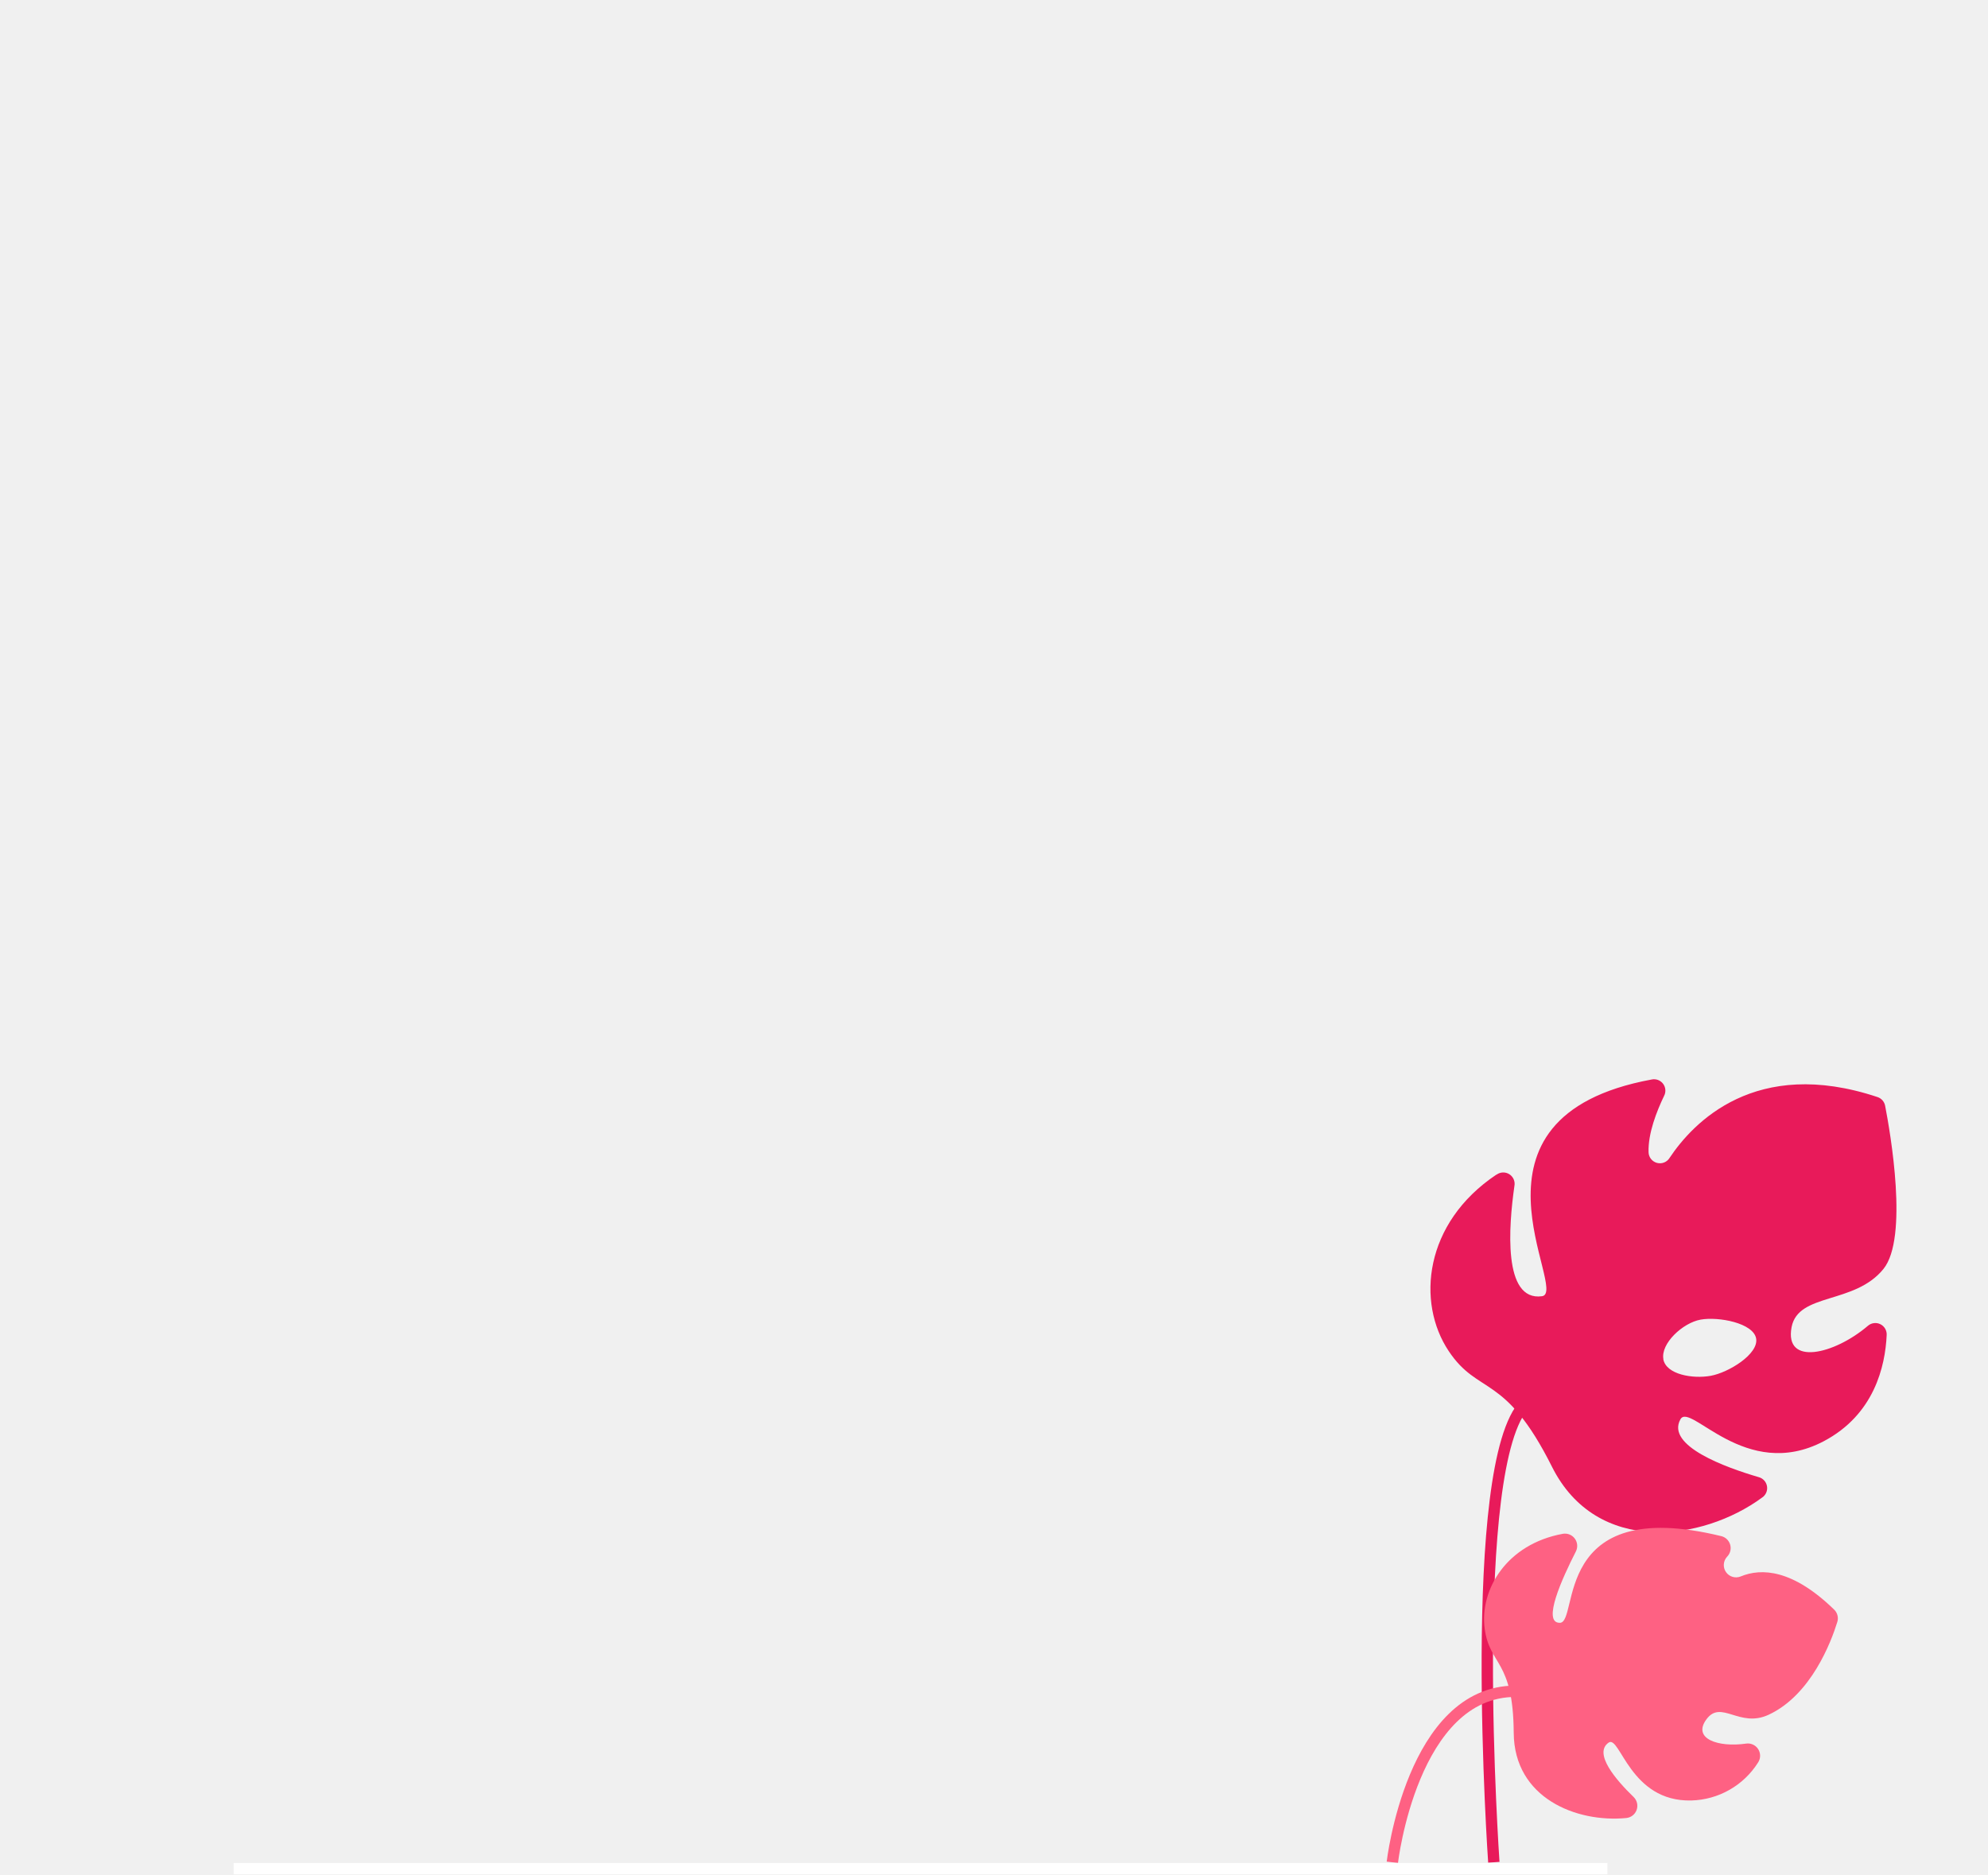
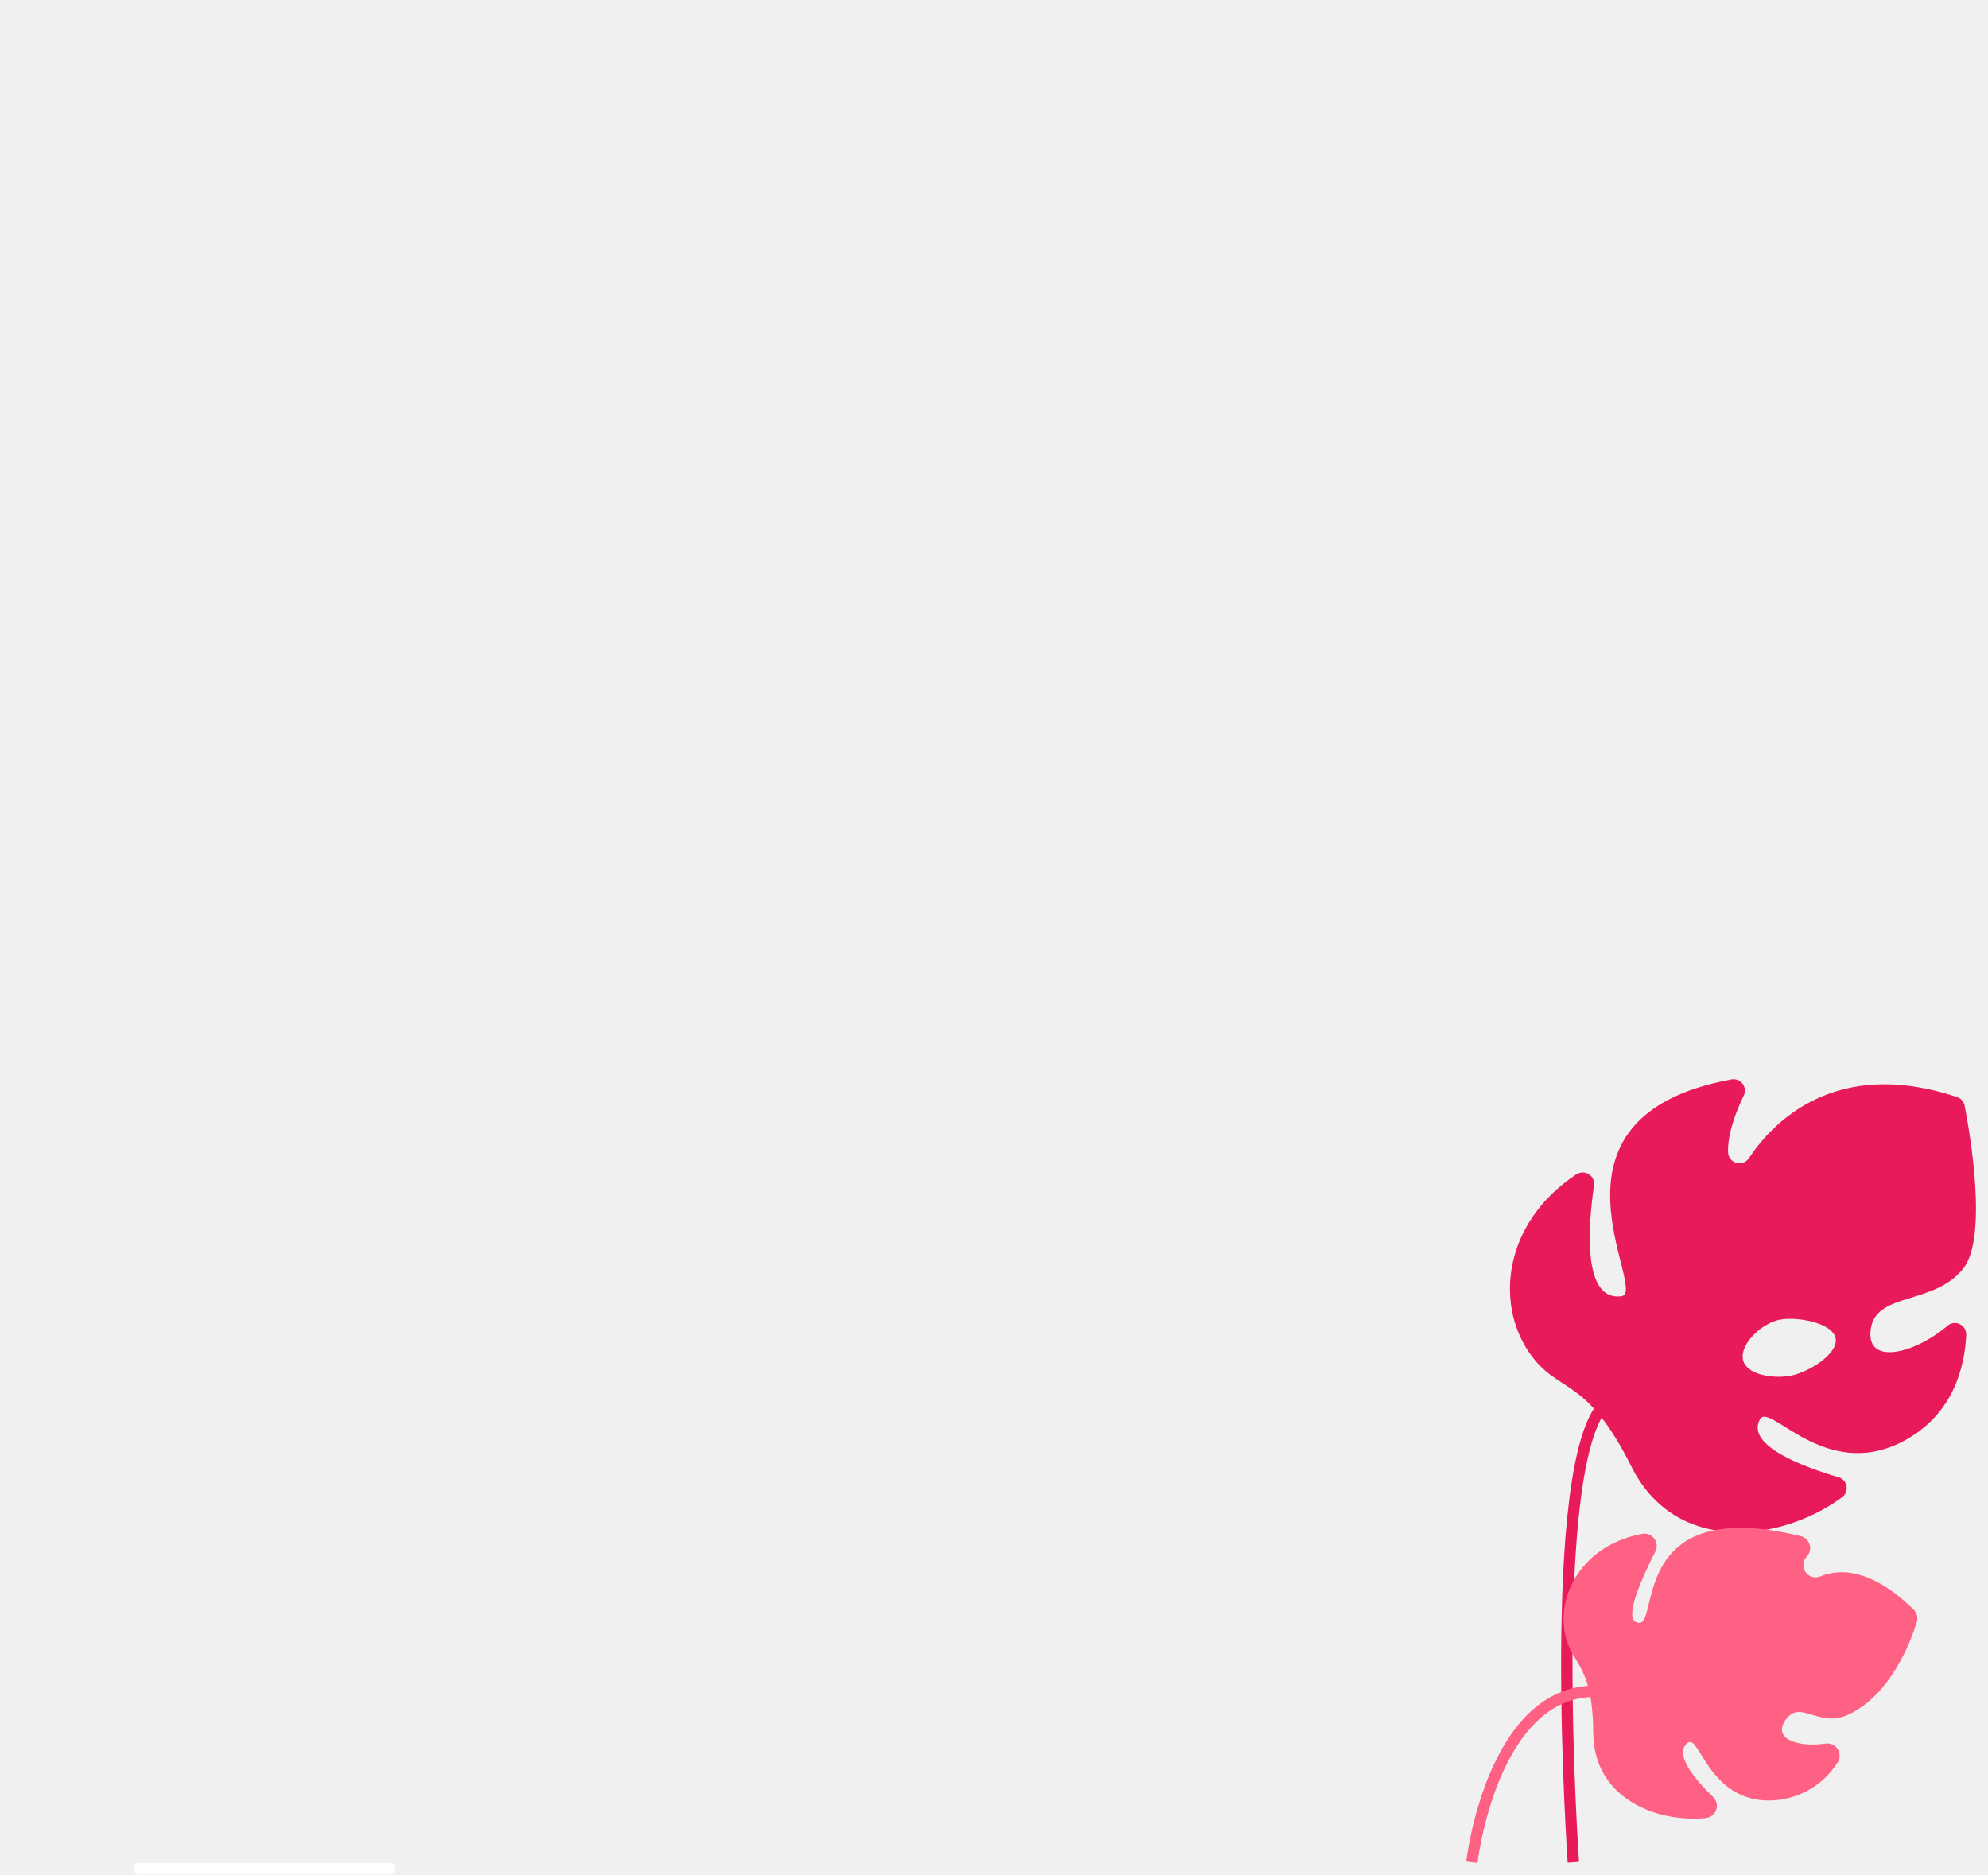
- <svg xmlns="http://www.w3.org/2000/svg" xmlns:xlink="http://www.w3.org/1999/xlink" viewBox="0 0 350 330">
-   <defs>
-     <path id="Vector_24" d="M21 30C45.19 20.76 50.8 14.16 50.42 9.56C49.18 -5.57 -19.27 -29.22 -62 3C-64.93 5.21 -93.66 27.52 -91 57C-87.46 96.18 -31.17 118.15 -15.3 124.35C38.35 145.29 79.13 133.14 86.48 151.53C89.37 158.78 87.26 171.22 65 194" stroke="black" stroke-miterlimit="10" />
-   </defs>
-   <g id="plant-front">
+ <svg xmlns="http://www.w3.org/2000/svg" viewBox="-14 0 350 330">
+   <g>
    <path d="M263.47,206.82a2,2,0,0,1,3.15,2c-1,7-2.07,20.33,4.85,19.4,4.94-.66-16.65-31.53,19.32-38.16a2,2,0,0,1,2.18,2.89c-1.32,2.74-2.83,6.61-2.73,9.9a2,2,0,0,0,3.71,1c4.1-6.15,15.1-17.86,36.59-10.7a2,2,0,0,1,1.35,1.54c0.93,4.8,4.13,23.24-.29,28.72-5.09,6.31-15,4.14-16.18,10.25-1.3,6.91,7.51,4.82,13.42-.22a2,2,0,0,1,3.32,1.64c-0.25,5.45-2.18,14-11.12,18.69-13.78,7.21-23.48-7-25.19-3.88-2.59,4.66,7.94,8.47,13.78,10.18a2,2,0,0,1,.61,3.59c-10.52,7.74-29.13,10.28-37-5.41-8.3-16.59-12.93-12.49-18.19-20.38-5.71-8.57-4.33-22.54,8.38-31.05m29.4,32.47c0.5,2.73,5.2,3.51,8.35,2.94s8.47-3.83,8-6.56-6.62-3.9-9.78-3.33-7.05,4.22-6.55,6.95" fill="#e81a5a">
-       <animateTransform attributeName="transform" type="rotate" values="-3 267 247; 4 267 247; -3 267 247;" dur="1400ms" calcMode="spline" keySplines="0.33, 0, 0.67, 1; 0.33, 0, 0.67, 1" repeatCount="indefinite" />
+       <animateTransform attributeType="XML" attributeName="transform" type="rotate" repeatCount="indefinite" values="0 260 230; 5 260 230; 0 260 230" dur="1.5s" />
    </path>
    <path d="M263,327.88s-4.91-70.27,5.54-80.72" fill="none" stroke="#e81a5a" stroke-miterlimit="10" stroke-width="2" />
  </g>
-   <g id="clouds" opacity="0">
-     <animate attributeType="CSS" attributeName="opacity" to="1" dur="150ms" fill="freeze" accumulate="sum" />
-     <animate attributeType="CSS" attributeName="opacity" to="0" dur="360ms" fill="freeze" begin="1s" />
-     <g id="cloud-one">
-       <animateMotion dur="400ms" values="40 0; 0 0" fill="freeze" />
-       <animateMotion dur="360ms" values="0 0; 0 -40" fill="freeze" begin="1s" />
+   <g>
+     <g id="suitcaseWithParachute" opacity="0" transform="translate(-220, -275)">
+       <g id="suitcase">
+         <path d="M251.89,328.88a3.54,3.54,0,0,0,3.53-3.53v-5.07a3.53,3.53,0,1,0-7.06,0v5.07a3.55,3.55,0,0,0,3.53,3.53" fill="#a67ee5" />
+         <path d="M251.89,328.88a3.54,3.54,0,0,0,3.53-3.53v-5.07a3.53,3.53,0,1,0-7.06,0v5.07A3.55,3.55,0,0,0,251.89,328.88Z" fill="none" stroke="#fff" stroke-miterlimit="10" stroke-width="2" />
+         <path d="M176.35,328.88a3.54,3.54,0,0,0,3.53-3.53v-5.07a3.53,3.53,0,1,0-7.06,0v5.07a3.54,3.54,0,0,0,3.53,3.53" fill="#a67ee5" />
+         <path d="M176.35,328.88a3.54,3.54,0,0,0,3.53-3.53v-5.07a3.53,3.53,0,1,0-7.06,0v5.07A3.54,3.54,0,0,0,176.35,328.88Z" fill="none" stroke="#fff" stroke-miterlimit="10" stroke-width="2" />
+         <path d="M170.92,320.29h74.5a11.38,11.38,0,0,0,11.35-11.35V242.86a11.38,11.38,0,0,0-11.35-11.35h-74.5a11.38,11.38,0,0,0-11.35,11.35v66.08a11.38,11.38,0,0,0,11.35,11.35" fill="#a67ee5" />
+         <rect x="159.57" y="231.51" width="97.2" height="88.78" rx="11.35" ry="11.35" fill="none" stroke="#fff" stroke-miterlimit="10" stroke-width="2" />
+         <path d="M199.26,219.15h32.4a4.09,4.09,0,0,1,4.08,4.08v16a1.19,1.19,0,0,1-1.19,1.19h-2.7a1.19,1.19,0,0,1-1.19-1.19V224.86a1.27,1.27,0,0,0-1.27-1.27H201.53a1.27,1.27,0,0,0-1.27,1.27v14.38a1.19,1.19,0,0,1-1.19,1.19h-2.7a1.19,1.19,0,0,1-1.19-1.19v-16a4.1,4.1,0,0,1,4.09-4.08" fill="#a67ee5" />
+         <path d="M199.26,219.15h32.4a4.09,4.09,0,0,1,4.08,4.08v16a1.19,1.19,0,0,1-1.19,1.19h-2.7a1.19,1.19,0,0,1-1.19-1.19V224.86a1.27,1.27,0,0,0-1.27-1.27H201.53a1.27,1.27,0,0,0-1.27,1.27v14.38a1.19,1.19,0,0,1-1.19,1.19h-2.7a1.19,1.19,0,0,1-1.19-1.19v-16A4.1,4.1,0,0,1,199.26,219.15Z" fill="none" stroke="#fff" stroke-miterlimit="10" stroke-width="2" />
+         <path d="M185.34,320.29h74.5a11.38,11.38,0,0,0,11.35-11.35V242.86a11.38,11.38,0,0,0-11.35-11.35h-74.5A11.38,11.38,0,0,0,174,242.86v66.08a11.39,11.39,0,0,0,11.35,11.35" fill="#a67ee5" />
+         <path d="M185.34,320.29h74.5a11.38,11.38,0,0,0,11.35-11.35V242.86a11.38,11.38,0,0,0-11.35-11.35h-74.5A11.38,11.38,0,0,0,174,242.86v66.08A11.39,11.39,0,0,0,185.34,320.29Z" fill="none" stroke="#fff" stroke-miterlimit="10" stroke-width="2" />
+         <line x1="254.22" y1="252.43" x2="190.97" y2="252.43" fill="none" stroke="#fff" stroke-linecap="round" stroke-miterlimit="10" stroke-width="2" />
+         <line x1="254.22" y1="275.9" x2="190.97" y2="275.9" fill="none" stroke="#fff" stroke-linecap="round" stroke-miterlimit="10" stroke-width="2" />
+         <line x1="254.22" y1="299.38" x2="190.97" y2="299.38" fill="none" stroke="#fff" stroke-linecap="round" stroke-miterlimit="10" stroke-width="2" />
+         <path d="M168.12,253.68h0.67v44.46h-0.67a3.53,3.53,0,0,1-3.52-3.51V257.2a3.52,3.52,0,0,1,3.52-3.52" fill="#a67ee5" />
+         <path d="M168.12,253.68h0.67v44.46h-0.67a3.53,3.53,0,0,1-3.52-3.51V257.2A3.52,3.52,0,0,1,168.12,253.68Z" fill="none" stroke="#fff" stroke-miterlimit="10" stroke-width="2" />
+       </g>
+       <g id="parachute">
+         <line x1="215.46" y1="218.86" x2="159.87" y2="139.03" fill="none" stroke="#fff" stroke-linecap="round" stroke-linejoin="round" stroke-width="2" />
+         <line x1="215.46" y1="218.86" x2="196.93" y2="139.03" fill="none" stroke="#fff" stroke-linecap="round" stroke-linejoin="round" stroke-width="2" />
+         <line x1="233.99" y1="139.03" x2="215.46" y2="218.86" fill="none" stroke="#fff" stroke-linecap="round" stroke-linejoin="round" stroke-width="2" />
+         <line x1="271.04" y1="139.03" x2="215.46" y2="218.86" fill="none" stroke="#fff" stroke-linecap="round" stroke-linejoin="round" stroke-width="2" />
+         <path d="M215.46,83.44A55.58,55.58,0,0,1,271,139c0-6.76-8.3-12.25-18.53-12.25s-18.31,5.35-18.52,12c0,0.08,0,.17,0,0.26,0-6.76-8.3-12.25-18.53-12.25s-18.54,5.49-18.54,12.25c0-.09,0-0.17,0-0.26-0.22-6.64-8.42-12-18.52-12s-18.52,5.49-18.52,12.25a55.58,55.58,0,0,1,55.59-55.59m0-1.66A57.31,57.31,0,0,0,158.22,139a1.66,1.66,0,1,0,3.32,0c0-5.84,7.57-10.59,16.87-10.59,9.11,0,16.68,4.66,16.86,10.38V139a1.66,1.66,0,0,0,3.32,0c0-5.84,7.57-10.59,16.87-10.59s16.87,4.75,16.87,10.59a1.66,1.66,0,0,0,3.32,0v-0.21c0.18-5.73,7.74-10.39,16.86-10.39,9.3,0,16.87,4.75,16.87,10.59a1.66,1.66,0,1,0,3.32,0,57.3,57.3,0,0,0-57.23-57.25" fill="#fff" />
+         <path d="M215.46,83.44c9.92,0,18,20.9,18.54,55.33,0.21-6.65,8.41-12,18.52-12S271,132.27,271,139a55.59,55.59,0,0,0-55.59-55.59" fill="#e81a5a" />
+         <path d="M215.45,83.44A55.58,55.58,0,0,0,159.87,139c0-6.76,8.3-12.25,18.52-12.25s18.3,5.35,18.52,12c0.52-34.43,8.61-55.32,18.53-55.32" fill="#fe6183" />
+         <path d="M215.46,83.44c-9.93,0-18,20.9-18.54,55.32,0,0.09,0,.17,0,0.26,0-6.76,8.3-12.25,18.53-12.25S234,132.27,234,139c0-.09,0-0.17,0-0.26-0.51-34.43-8.6-55.33-18.52-55.33" fill="#f7396b" />
+       </g>
+       <animateTransform begin="clouds.end" attributeType="XML" attributeName="transform" type="rotate" values="30; -30; 20; 18.29; -6.48; 0" dur="3s" fill="freeze" additive="sum" />
+       <animate begin="clouds.end" attributeType="CSS" attributeName="opacity" from="0" to="1" dur="0.01s" fill="freeze" />
+     </g>
+     <animateTransform begin="clouds.end" attributeName="transform" type="scale" from="0" to="1" dur="3s" fill="freeze" additive="sum" />
+     <animateMotion begin="clouds.end" dur="3s" fill="freeze" path="M179,111c24.19-9.24,29.8-15.84,29.42-20.44C207.18,75.43,138.73,51.78,96,84c-2.93,2.21-31.66,24.52-29,54,3.54,39.18,59.83,61.15,75.7,67.35,53.65,20.94,94.43,8.79,101.78,27.18,2.89,7.25.78,19.69-21.48,42.47">
+     </animateMotion>
+   </g>
+   <g opacity="0">
+     <g>
      <line x1="65.43" y1="77.72" x2="105.21" y2="77.72" fill="none" stroke="#fff" stroke-linecap="round" stroke-miterlimit="10" stroke-width="2" />
      <path d="M85.22,67.45H57.86a12.4,12.4,0,1,0-24.8,0H15.13" fill="none" stroke="#fff" stroke-linecap="round" stroke-miterlimit="10" stroke-width="2" />
      <line x1="93.48" y1="67.45" x2="115.68" y2="67.45" fill="none" stroke="#fff" stroke-linecap="round" stroke-miterlimit="10" stroke-width="2" />
    </g>
-     <g id="cloud-two">
-       <animateMotion dur="400ms" values="90 0; 0 0" fill="freeze" />
-       <animateMotion dur="360ms" values="0 0; 0 -80" fill="freeze" begin="1s" />
-       <line x1="272.13" y1="145.27" x2="311.9" y2="145.27" fill="none" stroke="#fff" stroke-linecap="round" stroke-miterlimit="10" stroke-width="2" />
-       <line x1="300.17" y1="135" x2="322.37" y2="135" fill="none" stroke="#fff" stroke-linecap="round" stroke-miterlimit="10" stroke-width="2" />
+     <line x1="272.13" y1="145.27" x2="311.9" y2="145.27" fill="none" stroke="#fff" stroke-linecap="round" stroke-miterlimit="10" stroke-width="2" />
+     <line x1="300.17" y1="135" x2="322.37" y2="135" fill="none" stroke="#fff" stroke-linecap="round" stroke-miterlimit="10" stroke-width="2" />
+     <g>
+       <path d="M235.77,119L216.32,119C216.068,102.303,204.209,88.04,187.838,84.744C171.468,81.448,155.014,90.011,148.32,105.31C144.377,103.122,139.939,101.982,135.43,102C124.457,102.037,114.622,108.779,110.63,119L95.48,119C89.681,119,84.98,123.701,84.98,129.5C84.98,135.299,89.681,140,95.48,140L235.78,140C241.579,140,246.28,135.299,246.28,129.5C246.28,123.701,241.579,119,235.78,119" fill="#fff" />
    </g>
-     <g id="cloud-three">
-       <animateMotion dur="400ms" values="90 0; 0 0" fill="freeze" />
-       <animateMotion dur="360ms" values="0 0; 0 -80" fill="freeze" begin="1s" />
-       <path d="M235.77,119H216.32a35.49,35.49,0,0,0-68-13.69A26.34,26.34,0,0,0,135.43,102a26.72,26.72,0,0,0-24.8,17H95.48a10.49,10.49,0,0,0,0,21h140.3a10.49,10.49,0,0,0,0-21" fill="#fff" />
-     </g>
-   </g>
-   <animateMotion xlink:href="#prize" dur="1.8s" begin="1s" id="case" fill="freeze" repeatCount="1" path="M179 111C203.19 101.76 208.8 95.16 208.42 90.56C207.18 75.43 138.73 51.78 96 84C93.07 86.21 64.34 108.52 67 138C70.54 177.18 126.83 199.15 142.7 205.35C196.35 226.29 237.13 214.14 244.48 232.53C247.37 239.78 245.26 252.22 223 275" />
-   <g id="prize" transform="translate(-140 -30) scale(0, 0)">
-     <animateMotion dur="1.6s" fill="freeze" path="M210,46 C191.123,30.095 178.474,22.335 172.054,22.72 C139.588,24.665 58.577,19.896 31.505,37.951 C21.533,44.602 8.411,70.344 15.511,87.644 C26.146,113.562 86.478,101.641 87.038,101.479 C96.642,98.708 142.09,27.62 142.09,27.62" begin="case.begin" id="moveCase" />
-     <animateTransform attributeName="transform" type="scale" values="0.1 0.1; 0.15 0.15; 0.2 0.2; 0.25 0.25; 1 1" keyTimes="0; 0.1; 0.4; 0.7; 1" dur="1.6s" fill="freeze" begin="case.begin" />
-     <animateTransform attributeName="transform" type="rotate" values="-30; 0; 20; -10; 0" keyTimes="0; 0.1; 0.4; 0.6; 1" dur="1.6s" additive="sum" fill="freeze" begin="case.begin" />
-     <set attributeName="CSS" attributeType="opacity" to="0" dur="10ms" begin="case.begin" />
-     <g transform="translate(-140,-30)">
-       <g>
-         <g>
-           <path d="M251.89,328.88a3.54,3.54,0,0,0,3.53-3.53v-5.07a3.53,3.53,0,1,0-7.06,0v5.07a3.55,3.55,0,0,0,3.53,3.53" fill="#a67ee5" />
-           <path d="M251.89,328.88a3.54,3.54,0,0,0,3.53-3.53v-5.07a3.53,3.53,0,1,0-7.06,0v5.07A3.55,3.55,0,0,0,251.89,328.88Z" fill="none" stroke="#fff" stroke-miterlimit="10" stroke-width="2" />
-           <path d="M176.35,328.88a3.54,3.54,0,0,0,3.53-3.53v-5.07a3.53,3.53,0,1,0-7.06,0v5.07a3.54,3.54,0,0,0,3.53,3.53" fill="#a67ee5" />
-           <path d="M176.35,328.88a3.54,3.54,0,0,0,3.53-3.53v-5.07a3.53,3.53,0,1,0-7.06,0v5.07A3.54,3.54,0,0,0,176.35,328.88Z" fill="none" stroke="#fff" stroke-miterlimit="10" stroke-width="2" />
-           <path d="M170.92,320.29h74.5a11.38,11.38,0,0,0,11.35-11.35V242.86a11.38,11.38,0,0,0-11.35-11.35h-74.5a11.38,11.38,0,0,0-11.35,11.35v66.08a11.38,11.38,0,0,0,11.35,11.35" fill="#a67ee5" />
-           <rect x="159.57" y="231.51" width="97.2" height="88.78" rx="11.35" ry="11.35" fill="none" stroke="#fff" stroke-miterlimit="10" stroke-width="2" />
-           <path d="M199.26,219.15h32.4a4.09,4.09,0,0,1,4.08,4.08v16a1.19,1.19,0,0,1-1.19,1.19h-2.7a1.19,1.19,0,0,1-1.19-1.19V224.86a1.27,1.27,0,0,0-1.27-1.27H201.53a1.27,1.27,0,0,0-1.27,1.27v14.38a1.19,1.19,0,0,1-1.19,1.19h-2.7a1.19,1.19,0,0,1-1.19-1.19v-16a4.1,4.1,0,0,1,4.09-4.08" fill="#a67ee5" />
-           <path d="M199.26,219.15h32.4a4.09,4.09,0,0,1,4.08,4.08v16a1.19,1.19,0,0,1-1.19,1.19h-2.7a1.19,1.19,0,0,1-1.19-1.19V224.86a1.27,1.27,0,0,0-1.27-1.27H201.53a1.27,1.27,0,0,0-1.27,1.27v14.38a1.19,1.19,0,0,1-1.19,1.19h-2.7a1.19,1.19,0,0,1-1.19-1.19v-16A4.1,4.1,0,0,1,199.26,219.15Z" fill="none" stroke="#fff" stroke-miterlimit="10" stroke-width="2" />
-           <path d="M185.34,320.29h74.5a11.38,11.38,0,0,0,11.35-11.35V242.86a11.38,11.38,0,0,0-11.35-11.35h-74.5A11.38,11.38,0,0,0,174,242.86v66.08a11.39,11.39,0,0,0,11.35,11.35" fill="#a67ee5" />
-           <path d="M185.34,320.29h74.5a11.38,11.38,0,0,0,11.35-11.35V242.86a11.38,11.38,0,0,0-11.35-11.35h-74.5A11.38,11.38,0,0,0,174,242.86v66.08A11.39,11.39,0,0,0,185.34,320.29Z" fill="none" stroke="#fff" stroke-miterlimit="10" stroke-width="2" />
-           <line x1="254.22" y1="252.43" x2="190.97" y2="252.43" fill="none" stroke="#fff" stroke-linecap="round" stroke-miterlimit="10" stroke-width="2" />
-           <line x1="254.22" y1="275.9" x2="190.97" y2="275.9" fill="none" stroke="#fff" stroke-linecap="round" stroke-miterlimit="10" stroke-width="2" />
-           <line x1="254.22" y1="299.38" x2="190.97" y2="299.38" fill="none" stroke="#fff" stroke-linecap="round" stroke-miterlimit="10" stroke-width="2" />
-           <path d="M168.12,253.68h0.67v44.46h-0.67a3.53,3.53,0,0,1-3.52-3.51V257.2a3.52,3.52,0,0,1,3.52-3.52" fill="#a67ee5" />
-           <path d="M168.12,253.68h0.67v44.46h-0.67a3.53,3.53,0,0,1-3.52-3.51V257.2A3.52,3.52,0,0,1,168.12,253.68Z" fill="none" stroke="#fff" stroke-miterlimit="10" stroke-width="2" />
-         </g>
-         <line x1="215.46" y1="218.86" x2="159.87" y2="139.03" fill="none" stroke="#fff" stroke-linecap="round" stroke-linejoin="round" stroke-width="2" />
-         <line x1="215.46" y1="218.86" x2="196.93" y2="139.03" fill="none" stroke="#fff" stroke-linecap="round" stroke-linejoin="round" stroke-width="2" />
-         <line x1="233.99" y1="139.03" x2="215.46" y2="218.86" fill="none" stroke="#fff" stroke-linecap="round" stroke-linejoin="round" stroke-width="2" />
-         <line x1="271.04" y1="139.03" x2="215.46" y2="218.86" fill="none" stroke="#fff" stroke-linecap="round" stroke-linejoin="round" stroke-width="2" />
-         <g>
-           <path d="M215.46,83.44A55.58,55.58,0,0,1,271,139c0-6.76-8.3-12.25-18.53-12.25s-18.31,5.35-18.52,12c0,0.08,0,.17,0,0.26,0-6.76-8.3-12.25-18.53-12.25s-18.54,5.49-18.54,12.25c0-.09,0-0.17,0-0.26-0.22-6.64-8.42-12-18.52-12s-18.52,5.49-18.52,12.25a55.58,55.58,0,0,1,55.59-55.59m0-1.66A57.31,57.31,0,0,0,158.22,139a1.66,1.66,0,1,0,3.32,0c0-5.84,7.57-10.59,16.87-10.59,9.11,0,16.68,4.66,16.86,10.38V139a1.66,1.66,0,0,0,3.32,0c0-5.84,7.57-10.59,16.87-10.59s16.87,4.75,16.87,10.59a1.66,1.66,0,0,0,3.32,0v-0.21c0.18-5.73,7.74-10.39,16.86-10.39,9.3,0,16.87,4.75,16.87,10.59a1.66,1.66,0,1,0,3.32,0,57.3,57.3,0,0,0-57.23-57.25" fill="#fff" />
-           <path d="M215.46,83.44c9.92,0,18,20.9,18.54,55.33,0.21-6.65,8.41-12,18.52-12S271,132.27,271,139a55.59,55.59,0,0,0-55.59-55.59" fill="#e81a5a" />
-           <path d="M215.45,83.44A55.58,55.58,0,0,0,159.87,139c0-6.76,8.3-12.25,18.52-12.25s18.3,5.35,18.52,12c0.52-34.43,8.61-55.32,18.53-55.32" fill="#fe6183" />
-           <path d="M215.46,83.44c-9.93,0-18,20.9-18.54,55.32,0,0.09,0,.17,0,0.26,0-6.76,8.3-12.25,18.53-12.25S234,132.27,234,139c0-.09,0-0.17,0-0.26-0.51-34.43-8.6-55.33-18.52-55.33" fill="#f7396b" />
-         </g>
-       </g>
-     </g>
-   </g>
-   <g id="plant-back">
-     <animateTransform attributeName="transform" type="rotate" calcMode="spline" dur="2400ms" repeatCount="indefinite" values="6 225 328; -4 225 328; 1 225 328; -0.5 225 328; 0 225 328; 6 225 328;" keySplines="0.33, 0, 0.67, 1; 0.33, 0, 0.67, 1; 0.33, 0, 0.67, 1;0.33, 0, 0.67, 1 ;0.33, 0, 0.67, 1" />
-     <path d="M322.92,283.4a2.14,2.14,0,0,1,.55,2.17c-1.06,3.43-4.58,12.85-12.1,16.34-5.13,2.38-8.33-2.7-10.92.77s2.1,5,6.92,4.31a2.16,2.16,0,0,1,2.14,3.34A14.34,14.34,0,0,1,297.78,317c-10.84.27-12.55-11.58-14.57-10.19-2.72,1.89,1.27,6.55,4.39,9.57a2.16,2.16,0,0,1-1.3,3.71c-8.76.84-19.72-3.51-19.8-15-0.08-12.94-4.25-11.8-5.11-18.35-0.91-6.88,3.88-14.88,13.74-16.69a2.16,2.16,0,0,1,2.31,3.11c-2.41,4.73-6,12.6-2.82,12.56,3.46,0-1.58-22.58,28.43-15.26a2.16,2.16,0,0,1,1.09,3.54l-0.1.11a2.16,2.16,0,0,0,2.41,3.45c3.66-1.52,9.16-1.27,16.47,5.84" fill="#fe6183" />
-     <path d="M245.13,327.88s3.48-30.11,21.7-30.11" fill="none" stroke="#fe6183" stroke-miterlimit="10" stroke-width="2" />
+     <animate id="clouds" attributeType="CSS" attributeName="opacity" from="0" to="1" dur="1s" fill="freeze" />
+     <animateTransform id="clouds" attributeType="XML" attributeName="transform" type="translate" values="250; 0" fill="freeze" calcMode="spline" keySplines="0.4 0 0.2 1" dur="1s" />
+     <animate begin="clouds.end + 1s" attributeType="CSS" attributeName="opacity" from="1" to="0" dur="1s" fill="freeze" />
+     <animateTransform begin="clouds.end + 1s" attributeType="XML" attributeName="transform" type="translate" to="0, -50" fill="freeze" dur="1s" />
  </g>
  <g>
-     <line x1="41.13" y1="329" x2="283" y2="329" fill="none" stroke="#fff" stroke-width="2">
-       <animateTransform attributeName="transform" type="translate" from="-150 0" to="0 0" dur="230ms" fill="freeze" />
-       <animate attributeName="x1" to="147" dur="400ms" fill="freeze" begin="230ms" />
-     </line>
+     <path d="M322.92,283.4C323.497,283.962,323.71,284.801,323.47,285.57C322.41,289,318.89,298.42,311.37,301.91C306.24,304.29,303.04,299.21,300.45,302.68C297.86,306.15,302.55,307.68,307.37,306.99C308.221,306.85,309.073,307.23,309.538,307.956C310.004,308.682,309.992,309.615,309.51,310.33C306.956,314.369,302.557,316.87,297.78,317C286.94,317.27,285.23,305.42,283.21,306.81C280.49,308.7,284.48,313.36,287.6,316.38C288.211,316.966,288.423,317.854,288.143,318.653C287.863,319.452,287.143,320.014,286.3,320.09C277.54,320.93,266.58,316.58,266.5,305.09C266.42,292.15,262.25,293.29,261.39,286.74C260.48,279.86,265.27,271.86,275.13,270.05C275.939,269.902,276.761,270.227,277.252,270.887C277.742,271.547,277.815,272.428,277.44,273.16C275.03,277.89,271.44,285.76,274.62,285.72C278.08,285.72,273.04,263.14,303.05,270.46C303.787,270.642,304.374,271.196,304.597,271.921C304.82,272.646,304.647,273.435,304.14,274L304.04,274.11C303.367,274.857,303.299,275.969,303.874,276.793C304.45,277.617,305.517,277.935,306.45,277.56C310.11,276.04,315.61,276.29,322.92,283.4" fill="#fe6183" />
+     <path d="M245.13,327.88s3.48-30.11,21.7-30.11" fill="none" stroke="#fe6183" stroke-miterlimit="10" stroke-width="2" />
+     <animateTransform id="littleLeaf" attributeType="XML" attributeName="transform" type="rotate" begin="1s; littleLeaf.end + 0.5s" values="0 245.13 327.88; 4 245.13 327.88; -4 245.13 327.88; 2 245.13 327.88; 0 245.13 327.88" dur="1.7s" />
+   </g>
+   <g>
+     <path d="M10.438,329L54.631,329" fill="none" stroke="#fff" stroke-linecap="round" stroke-width="2">
+       <animate attributeName="d" values="M10.438,329L54.631,329; M10.438,329L333.881,329;M130.181,329L333.881,329" dur="1s" calcMode="spline" keySplines="0.4 0 0.2 1;0.4 0 0.2 1" fill="freeze" />
+     </path>
  </g>
</svg>
